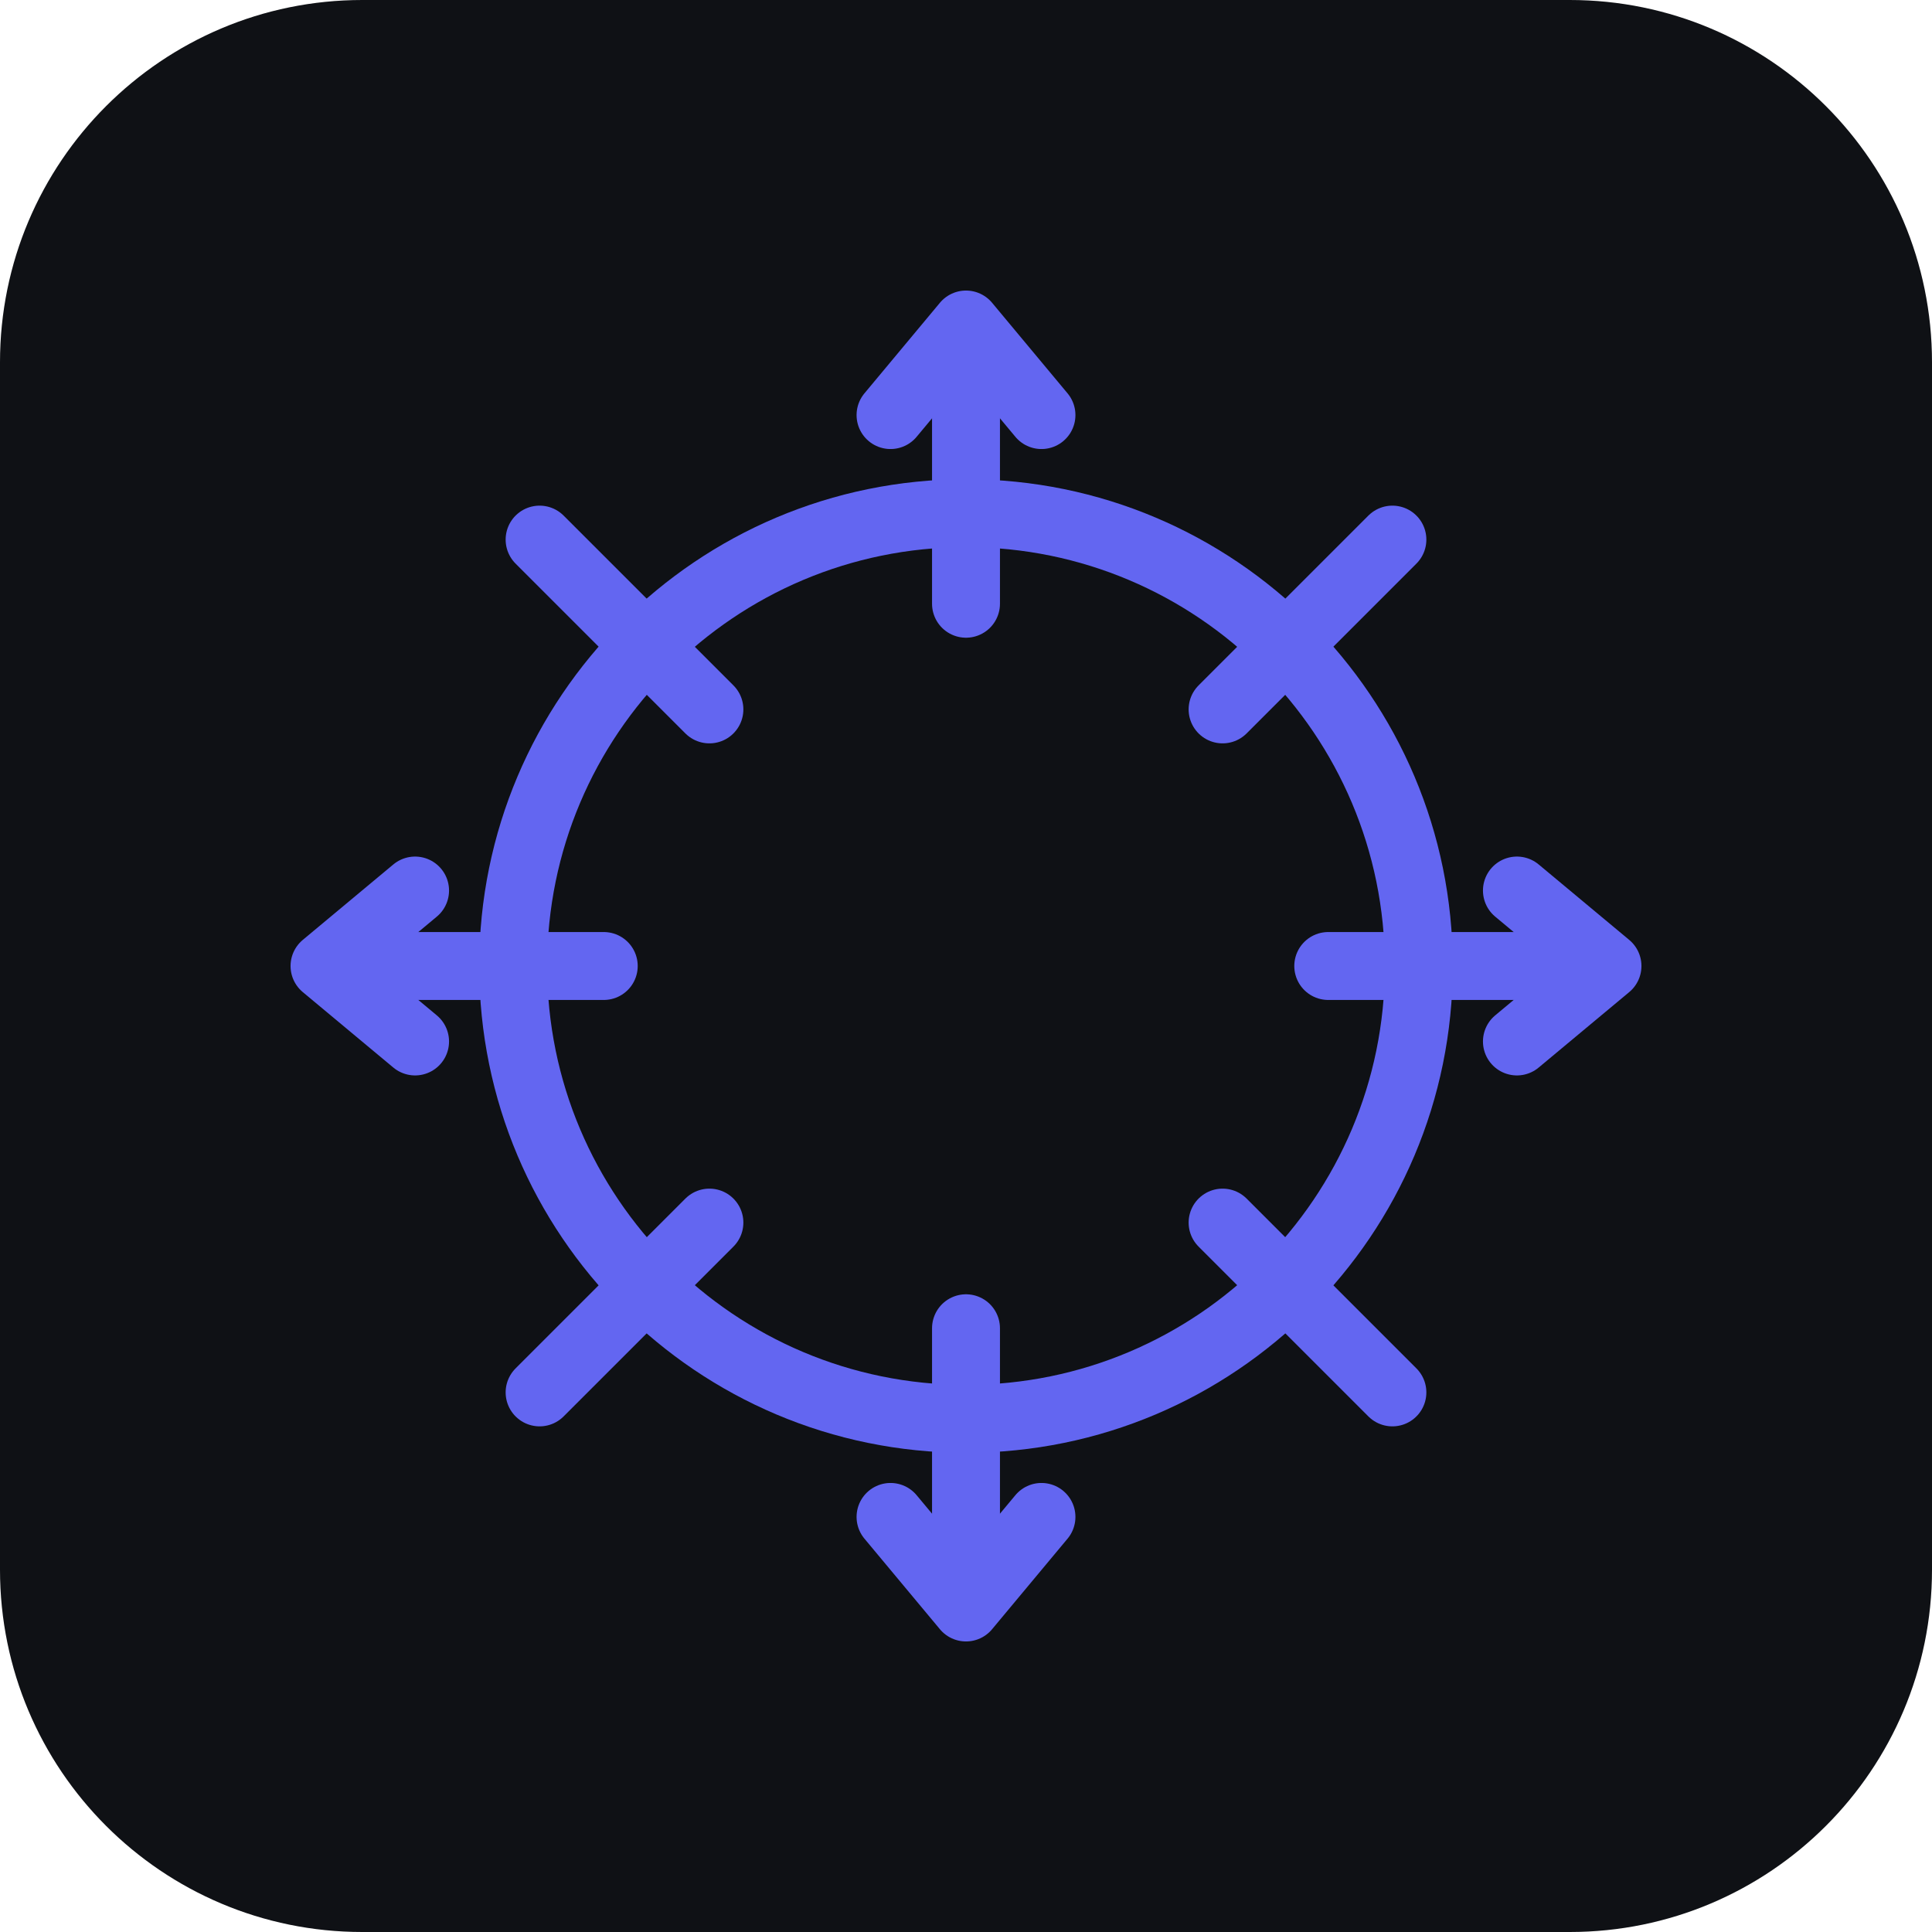
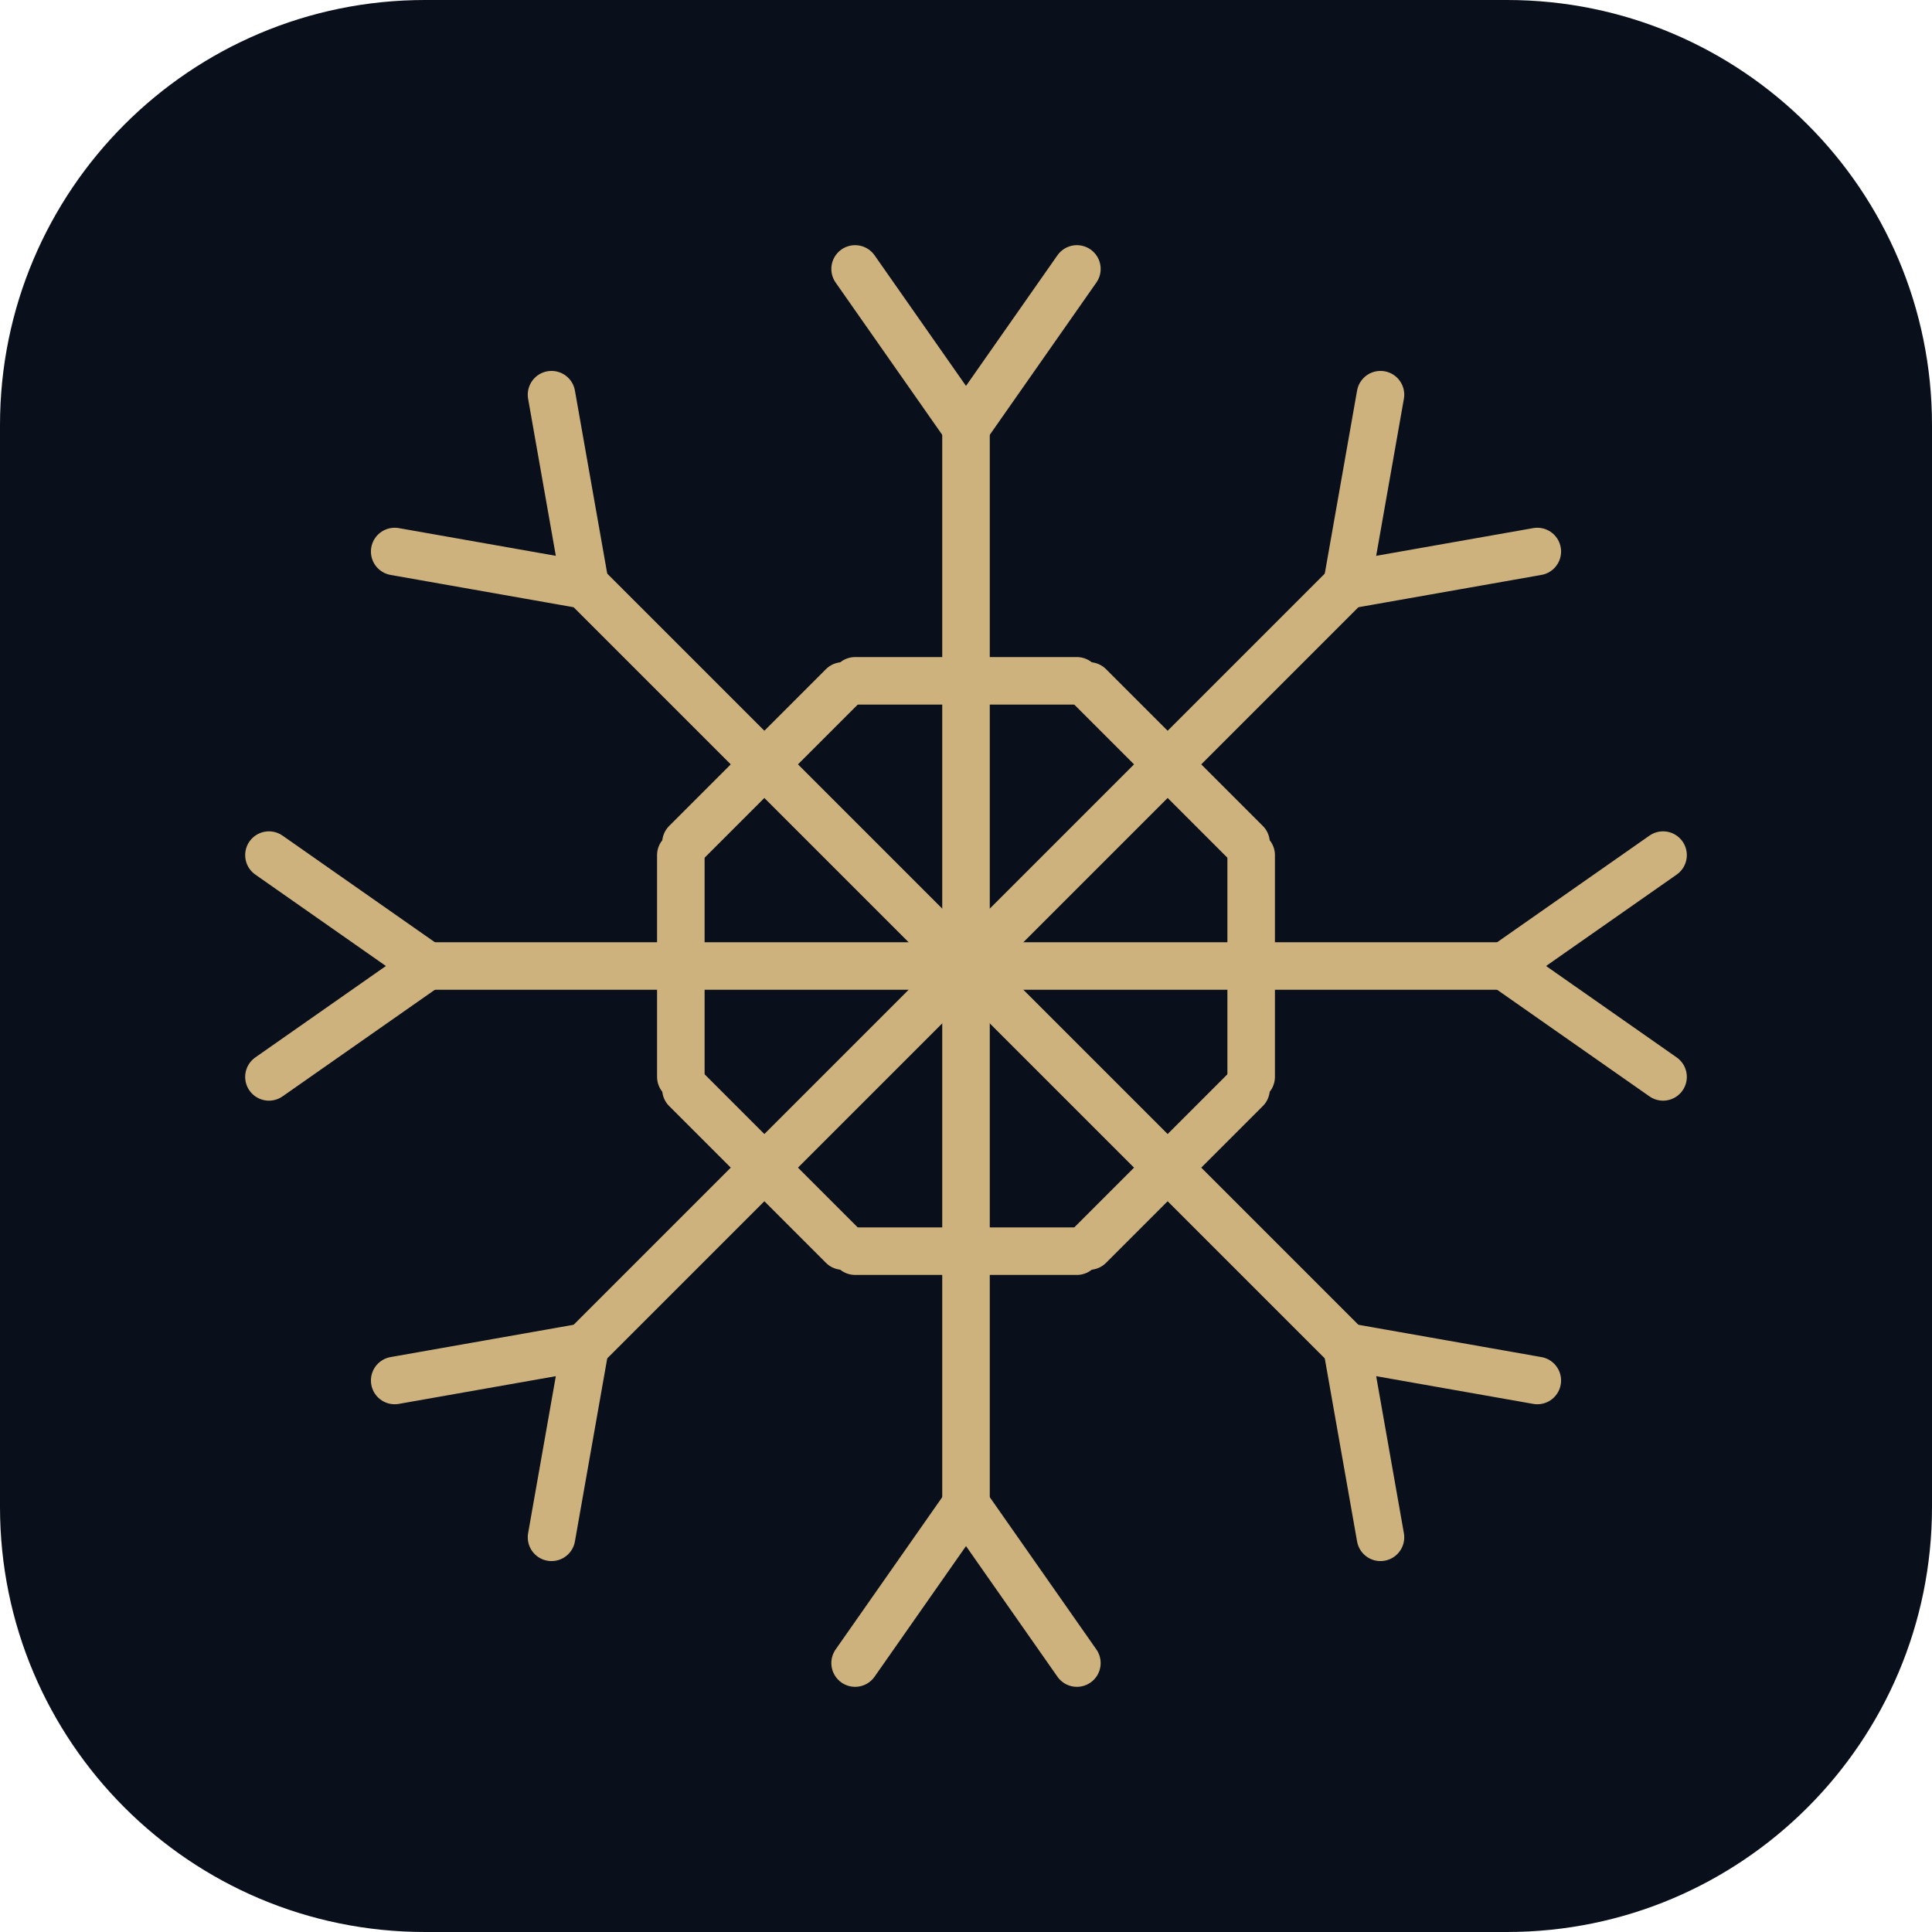
- <svg xmlns="http://www.w3.org/2000/svg" viewBox="0 0 512 512" role="img" aria-label="Vegvisir">
-   <rect width="512" height="512" rx="96" fill="#0f1115" />
-   <g fill="none" stroke="#6366f1" stroke-width="18" stroke-linecap="round" stroke-linejoin="round">
-     <circle cx="256" cy="256" r="120" />
-     <g>
-       <path d="M256 96 V160 M256 416 V352 M96 256 H160 M416 256 H352" />
-       <path d="M143 143 L188 188 M369 369 L324 324 M369 143 L324 188 M143 369 L188 324" />
+ <svg xmlns="http://www.w3.org/2000/svg" viewBox="0 0 100 100" role="img" aria-label="Vegvisir">
+   <rect width="100" height="100" rx="22" fill="#0a0f1c" />
+   <g fill="none" stroke="#cdb27e" stroke-width="3" stroke-linecap="round" transform="translate(50 50) scale(0.82)">
+     <g id="s">
+       <line y2="-34" />
+       <line y1="-34" x2="-7" y2="-44" />
+       <line y1="-34" x2="7" y2="-44" />
+       <line x1="-7" y1="-18" x2="7" y2="-18" />
    </g>
-     <path d="M236 110 L256 86 L276 110" />
-     <path d="M236 402 L256 426 L276 402" />
-     <path d="M110 236 L86 256 L110 276" />
-     <path d="M402 236 L426 256 L402 276" />
+     <use href="#s" transform="rotate(45)" />
+     <use href="#s" transform="rotate(90)" />
+     <use href="#s" transform="rotate(135)" />
+     <use href="#s" transform="rotate(180)" />
+     <use href="#s" transform="rotate(225)" />
+     <use href="#s" transform="rotate(270)" />
+     <use href="#s" transform="rotate(315)" />
  </g>
</svg>
